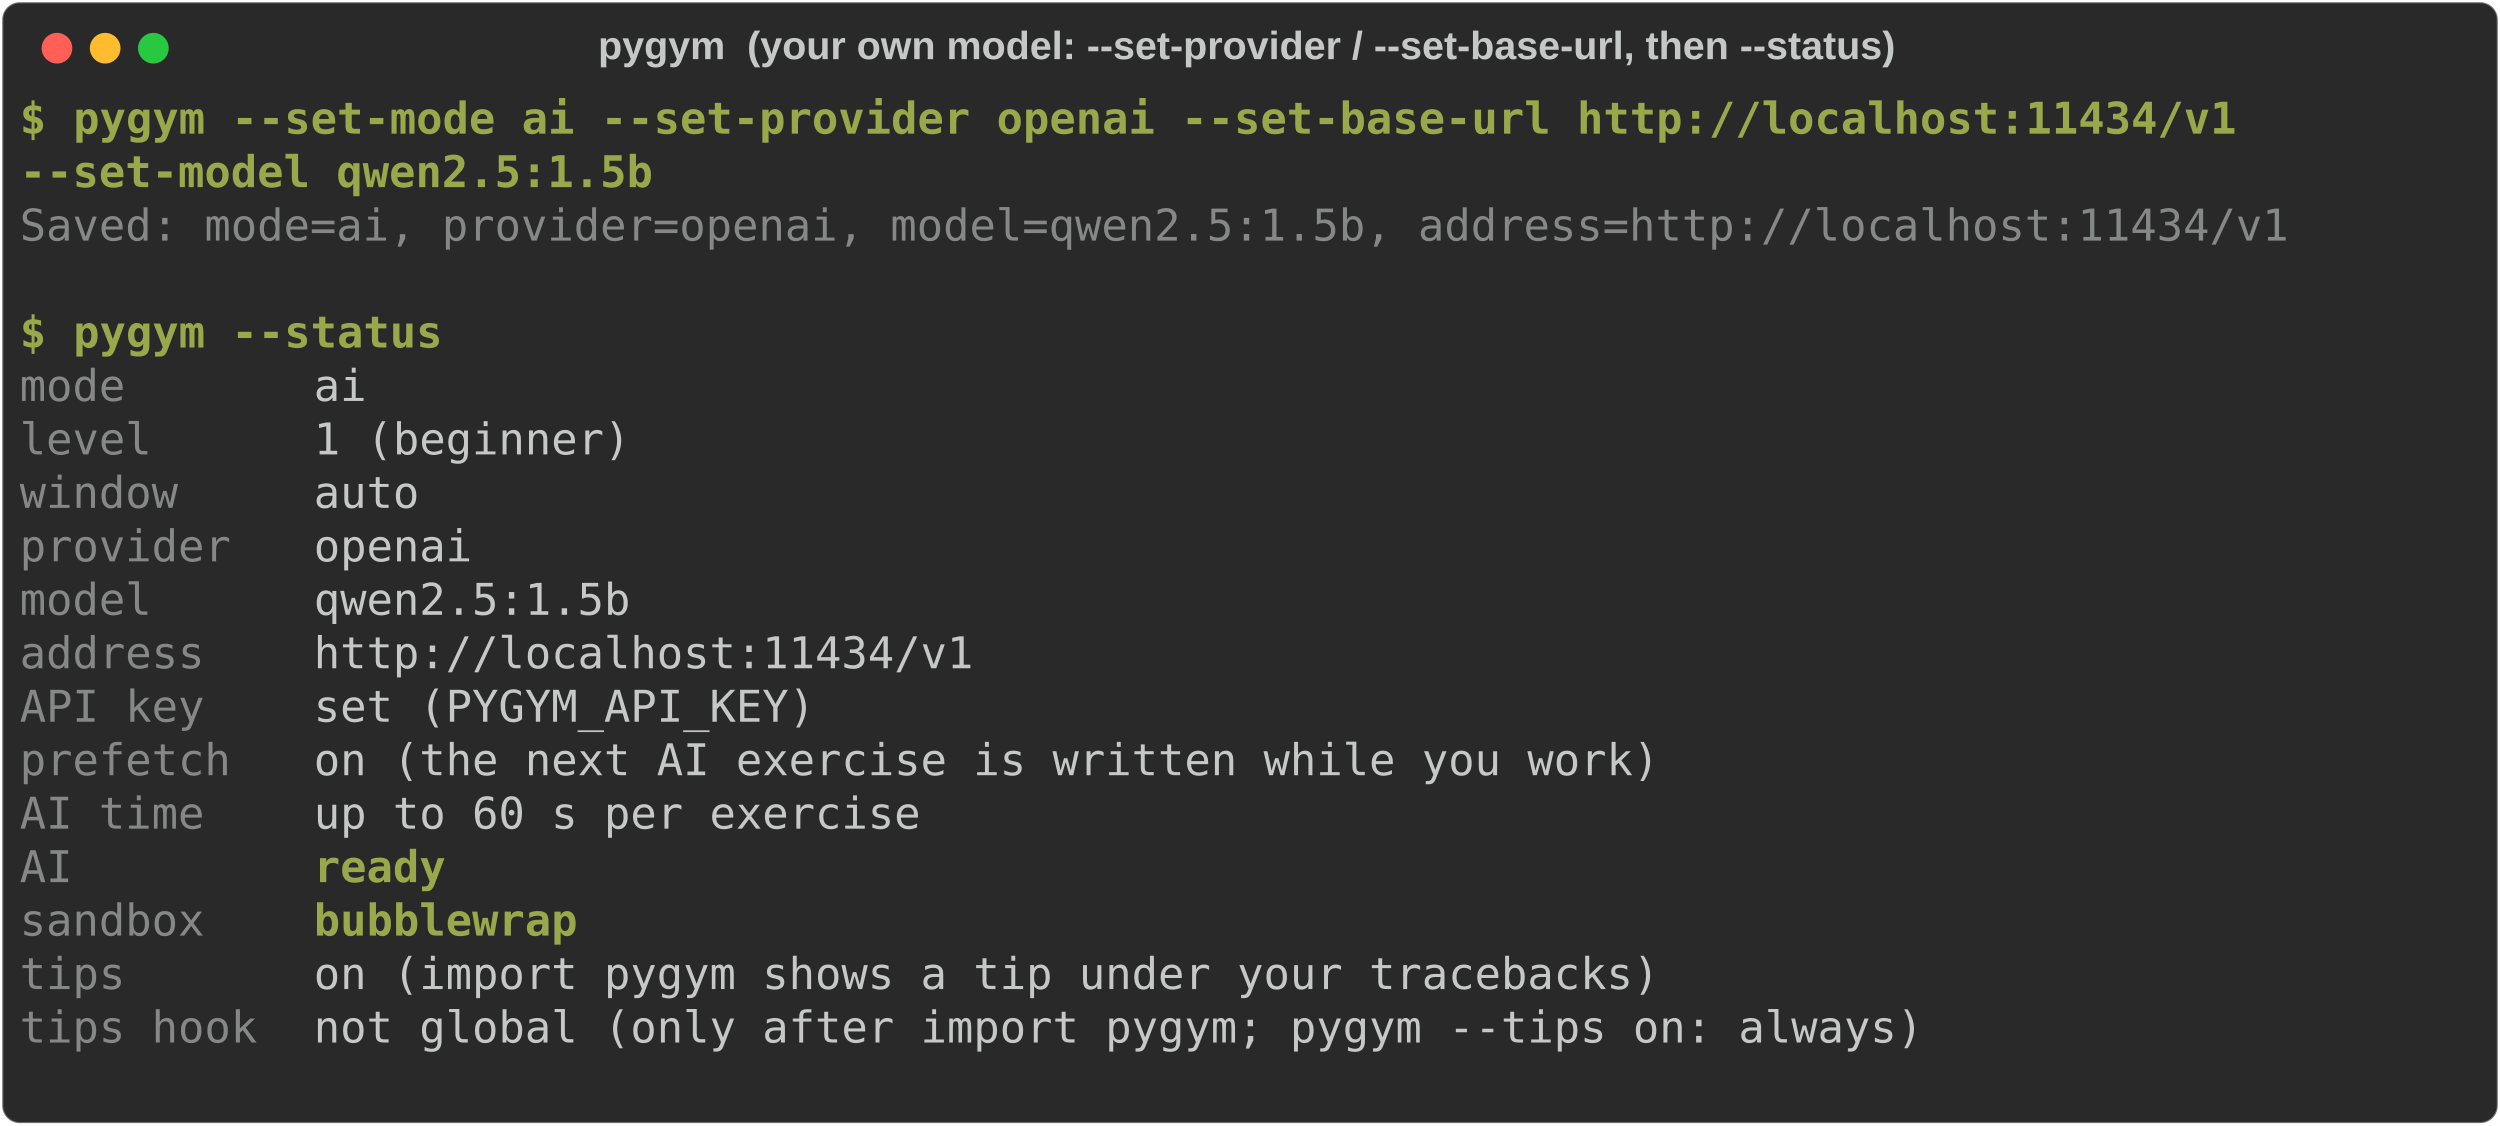
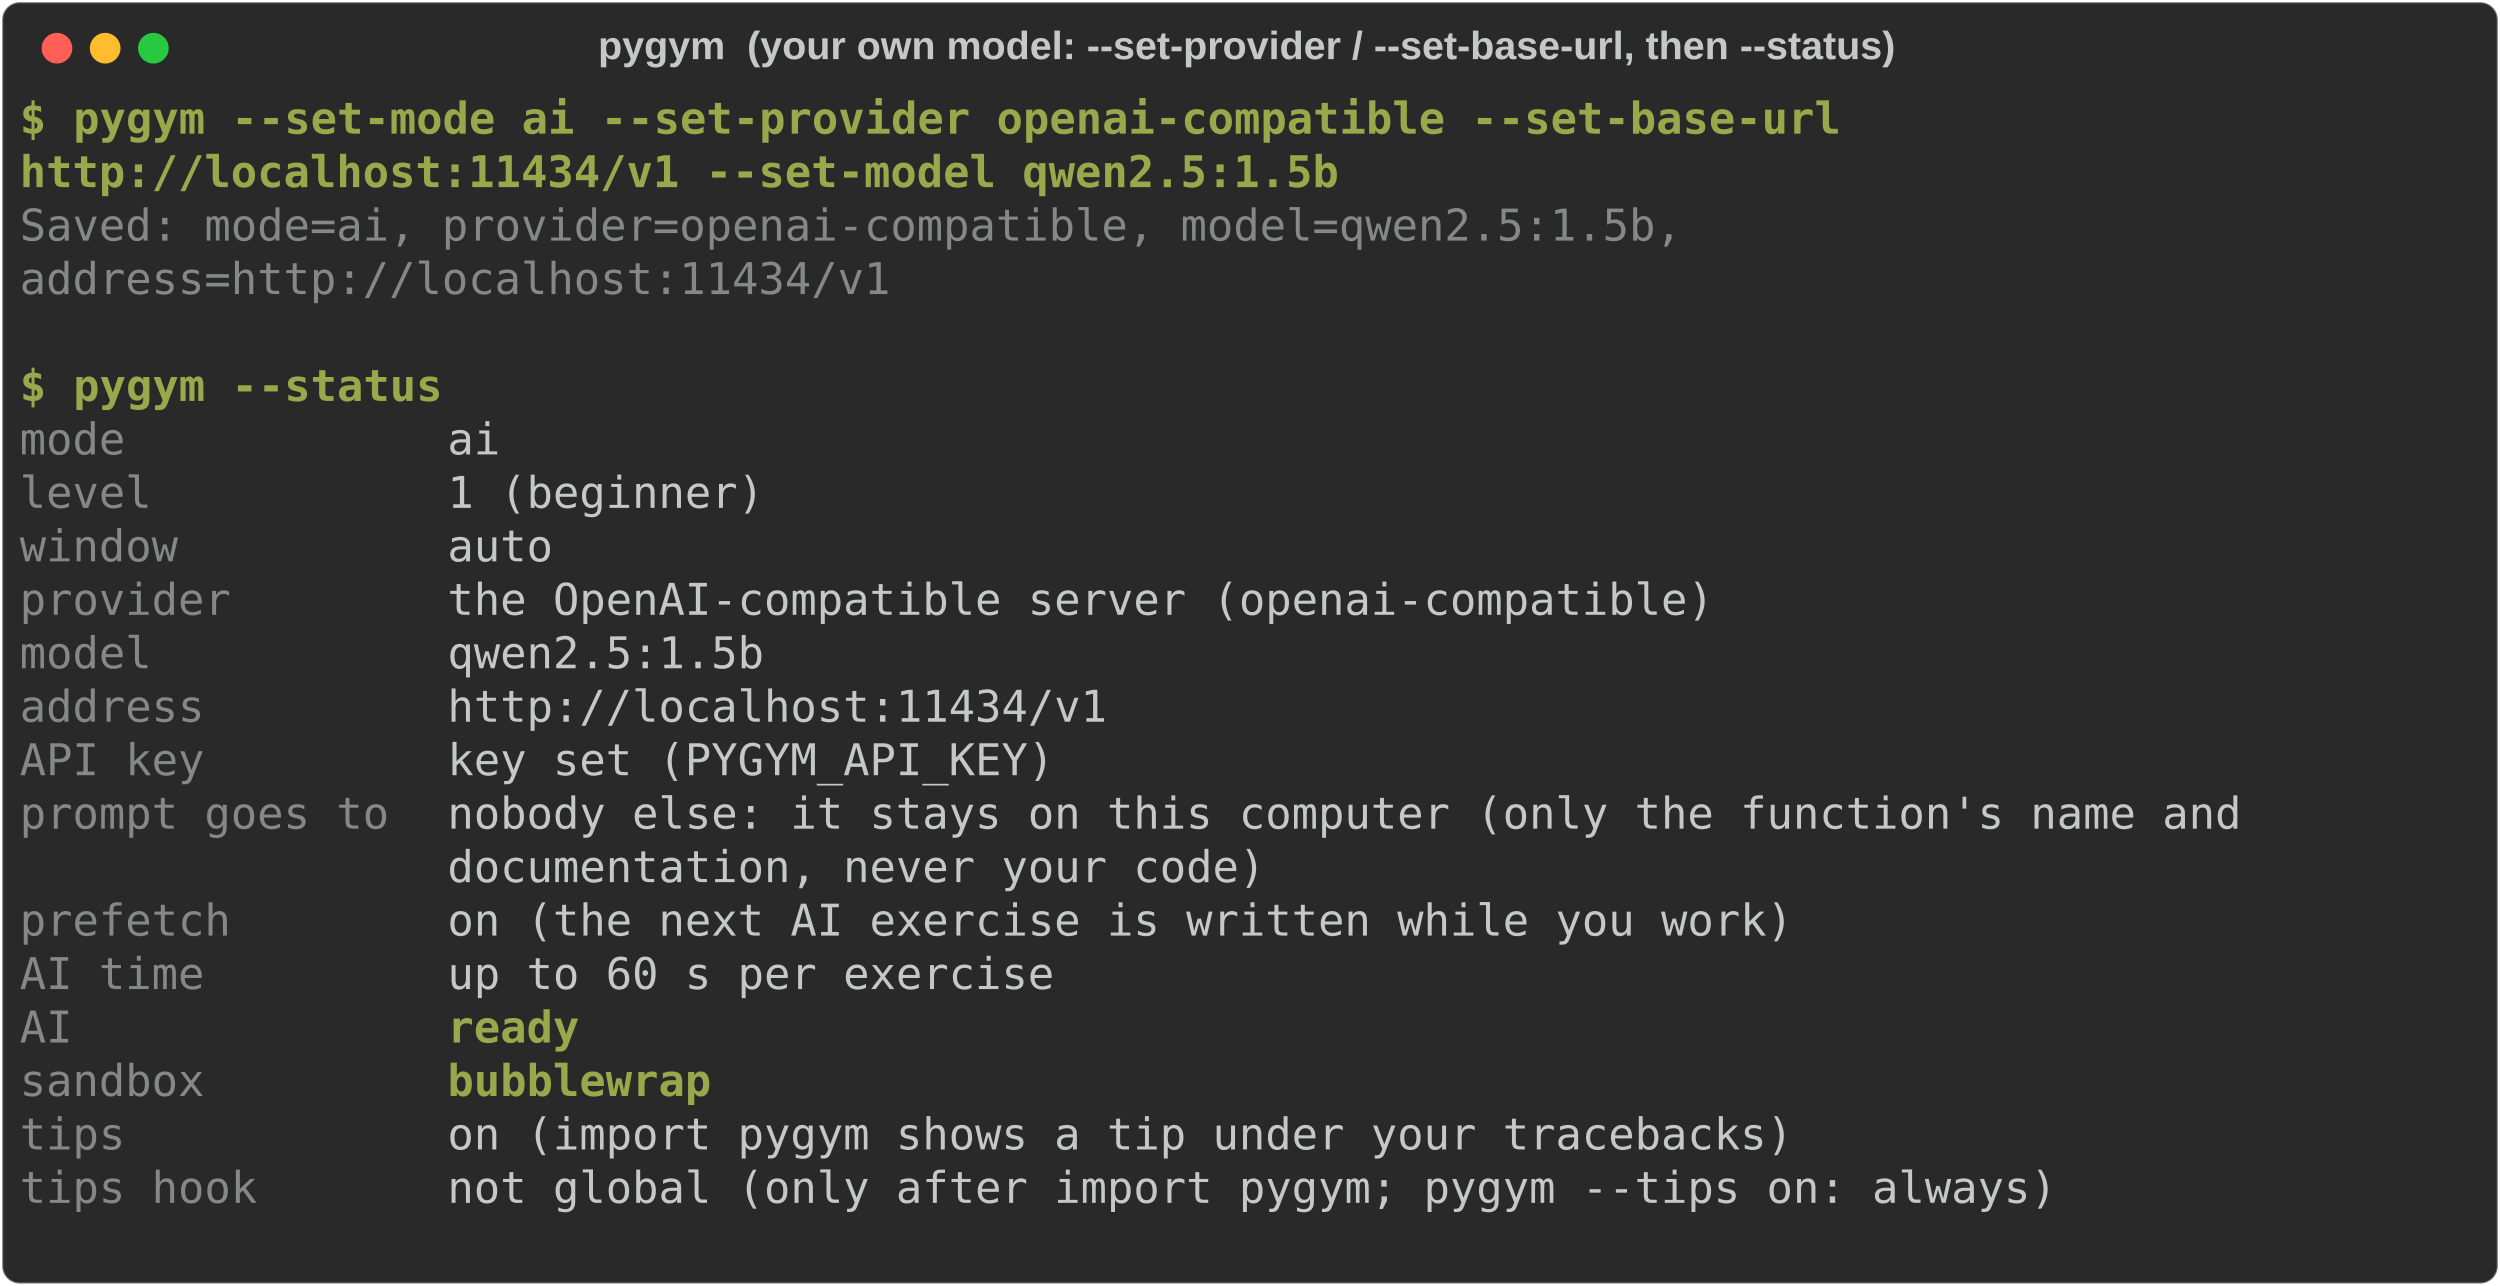
- <svg xmlns="http://www.w3.org/2000/svg" class="rich-terminal" viewBox="0 0 1141 513.6">
+ <svg xmlns="http://www.w3.org/2000/svg" class="rich-terminal" viewBox="0 0 1141 586.8">
  <style>

    @font-face {
        font-family: "Fira Code";
        src: local("FiraCode-Regular"),
                url("https://cdnjs.cloudflare.com/ajax/libs/firacode/6.2.0/woff2/FiraCode-Regular.woff2") format("woff2"),
                url("https://cdnjs.cloudflare.com/ajax/libs/firacode/6.2.0/woff/FiraCode-Regular.woff") format("woff");
        font-style: normal;
        font-weight: 400;
    }
    @font-face {
        font-family: "Fira Code";
        src: local("FiraCode-Bold"),
                url("https://cdnjs.cloudflare.com/ajax/libs/firacode/6.2.0/woff2/FiraCode-Bold.woff2") format("woff2"),
                url("https://cdnjs.cloudflare.com/ajax/libs/firacode/6.2.0/woff/FiraCode-Bold.woff") format("woff");
        font-style: bold;
        font-weight: 700;
    }

-     .terminal-1430541315-matrix {
+     .terminal-3659330397-matrix {
        font-family: Fira Code, monospace;
        font-size: 20px;
        line-height: 24.4px;
        font-variant-east-asian: full-width;
    }

-     .terminal-1430541315-title {
+     .terminal-3659330397-title {
        font-size: 18px;
        font-weight: bold;
        font-family: arial;
    }

-     .terminal-1430541315-r1 { fill: #98a84b;font-weight: bold }
- .terminal-1430541315-r2 { fill: #c5c8c6 }
- .terminal-1430541315-r3 { fill: #868887 }
+     .terminal-3659330397-r1 { fill: #98a84b;font-weight: bold }
+ .terminal-3659330397-r2 { fill: #c5c8c6 }
+ .terminal-3659330397-r3 { fill: #868887 }
    </style>
  <defs>
-     <clipPath id="terminal-1430541315-clip-terminal">
-       <rect x="0" y="0" width="1121.4" height="462.6" />
+     <clipPath id="terminal-3659330397-clip-terminal">
+       <rect x="0" y="0" width="1121.4" height="535.8" />
    </clipPath>
-     <clipPath id="terminal-1430541315-line-0">
+     <clipPath id="terminal-3659330397-line-0">
      <rect x="0" y="1.5" width="1122.4" height="24.65" />
    </clipPath>
-     <clipPath id="terminal-1430541315-line-1">
+     <clipPath id="terminal-3659330397-line-1">
      <rect x="0" y="25.9" width="1122.4" height="24.65" />
    </clipPath>
-     <clipPath id="terminal-1430541315-line-2">
+     <clipPath id="terminal-3659330397-line-2">
      <rect x="0" y="50.3" width="1122.4" height="24.65" />
    </clipPath>
-     <clipPath id="terminal-1430541315-line-3">
+     <clipPath id="terminal-3659330397-line-3">
      <rect x="0" y="74.7" width="1122.4" height="24.65" />
    </clipPath>
-     <clipPath id="terminal-1430541315-line-4">
+     <clipPath id="terminal-3659330397-line-4">
      <rect x="0" y="99.1" width="1122.4" height="24.65" />
    </clipPath>
-     <clipPath id="terminal-1430541315-line-5">
+     <clipPath id="terminal-3659330397-line-5">
      <rect x="0" y="123.5" width="1122.4" height="24.65" />
    </clipPath>
-     <clipPath id="terminal-1430541315-line-6">
+     <clipPath id="terminal-3659330397-line-6">
      <rect x="0" y="147.9" width="1122.4" height="24.65" />
    </clipPath>
-     <clipPath id="terminal-1430541315-line-7">
+     <clipPath id="terminal-3659330397-line-7">
      <rect x="0" y="172.3" width="1122.4" height="24.65" />
    </clipPath>
-     <clipPath id="terminal-1430541315-line-8">
+     <clipPath id="terminal-3659330397-line-8">
      <rect x="0" y="196.7" width="1122.4" height="24.65" />
    </clipPath>
-     <clipPath id="terminal-1430541315-line-9">
+     <clipPath id="terminal-3659330397-line-9">
      <rect x="0" y="221.1" width="1122.4" height="24.65" />
    </clipPath>
-     <clipPath id="terminal-1430541315-line-10">
+     <clipPath id="terminal-3659330397-line-10">
      <rect x="0" y="245.5" width="1122.4" height="24.65" />
    </clipPath>
-     <clipPath id="terminal-1430541315-line-11">
+     <clipPath id="terminal-3659330397-line-11">
      <rect x="0" y="269.9" width="1122.4" height="24.65" />
    </clipPath>
-     <clipPath id="terminal-1430541315-line-12">
+     <clipPath id="terminal-3659330397-line-12">
      <rect x="0" y="294.3" width="1122.4" height="24.65" />
    </clipPath>
-     <clipPath id="terminal-1430541315-line-13">
+     <clipPath id="terminal-3659330397-line-13">
      <rect x="0" y="318.7" width="1122.4" height="24.65" />
    </clipPath>
-     <clipPath id="terminal-1430541315-line-14">
+     <clipPath id="terminal-3659330397-line-14">
      <rect x="0" y="343.1" width="1122.4" height="24.65" />
    </clipPath>
-     <clipPath id="terminal-1430541315-line-15">
+     <clipPath id="terminal-3659330397-line-15">
      <rect x="0" y="367.5" width="1122.4" height="24.65" />
    </clipPath>
-     <clipPath id="terminal-1430541315-line-16">
+     <clipPath id="terminal-3659330397-line-16">
      <rect x="0" y="391.9" width="1122.4" height="24.65" />
    </clipPath>
-     <clipPath id="terminal-1430541315-line-17">
+     <clipPath id="terminal-3659330397-line-17">
      <rect x="0" y="416.3" width="1122.4" height="24.65" />
    </clipPath>
+     <clipPath id="terminal-3659330397-line-18">
+       <rect x="0" y="440.7" width="1122.4" height="24.65" />
+     </clipPath>
+     <clipPath id="terminal-3659330397-line-19">
+       <rect x="0" y="465.1" width="1122.4" height="24.65" />
+     </clipPath>
+     <clipPath id="terminal-3659330397-line-20">
+       <rect x="0" y="489.5" width="1122.4" height="24.65" />
+     </clipPath>
  </defs>
-   <rect fill="#292929" stroke="rgba(255,255,255,0.35)" stroke-width="1" x="1" y="1" width="1139" height="511.6" rx="8" />
-   <text class="terminal-1430541315-title" fill="#c5c8c6" text-anchor="middle" x="569" y="27">pygym  (your own model: --set-provider / --set-base-url, then --status)</text>
+   <rect fill="#292929" stroke="rgba(255,255,255,0.35)" stroke-width="1" x="1" y="1" width="1139" height="584.8" rx="8" />
+   <text class="terminal-3659330397-title" fill="#c5c8c6" text-anchor="middle" x="569" y="27">pygym  (your own model: --set-provider / --set-base-url, then --status)</text>
  <g transform="translate(26,22)">
    <circle cx="0" cy="0" r="7" fill="#ff5f57" />
    <circle cx="22" cy="0" r="7" fill="#febc2e" />
    <circle cx="44" cy="0" r="7" fill="#28c840" />
  </g>
-   <g transform="translate(9, 41)" clip-path="url(#terminal-1430541315-clip-terminal)">
-     <g class="terminal-1430541315-matrix">
-       <text class="terminal-1430541315-r1" x="0" y="20" textLength="24.4" clip-path="url(#terminal-1430541315-line-0)">$ </text>
-       <text class="terminal-1430541315-r1" x="24.4" y="20" textLength="1012.6" clip-path="url(#terminal-1430541315-line-0)">pygym --set-mode ai --set-provider openai --set-base-url http://localhost:11434/v1 </text>
-       <text class="terminal-1430541315-r2" x="1122.4" y="20" textLength="12.2" clip-path="url(#terminal-1430541315-line-0)">
+   <g transform="translate(9, 41)" clip-path="url(#terminal-3659330397-clip-terminal)">
+     <g class="terminal-3659330397-matrix">
+       <text class="terminal-3659330397-r1" x="0" y="20" textLength="24.4" clip-path="url(#terminal-3659330397-line-0)">$ </text>
+       <text class="terminal-3659330397-r1" x="24.4" y="20" textLength="829.6" clip-path="url(#terminal-3659330397-line-0)">pygym --set-mode ai --set-provider openai-compatible --set-base-url </text>
+       <text class="terminal-3659330397-r2" x="1122.4" y="20" textLength="12.2" clip-path="url(#terminal-3659330397-line-0)">
</text>
-       <text class="terminal-1430541315-r1" x="0" y="44.4" textLength="292.8" clip-path="url(#terminal-1430541315-line-1)">--set-model qwen2.5:1.5b</text>
-       <text class="terminal-1430541315-r2" x="1122.4" y="44.4" textLength="12.2" clip-path="url(#terminal-1430541315-line-1)">
+       <text class="terminal-3659330397-r1" x="0" y="44.4" textLength="610" clip-path="url(#terminal-3659330397-line-1)">http://localhost:11434/v1 --set-model qwen2.5:1.5b</text>
+       <text class="terminal-3659330397-r2" x="1122.4" y="44.4" textLength="12.2" clip-path="url(#terminal-3659330397-line-1)">
</text>
-       <text class="terminal-1430541315-r3" x="0" y="68.8" textLength="1049.2" clip-path="url(#terminal-1430541315-line-2)">Saved: mode=ai, provider=openai, model=qwen2.5:1.5b, address=http://localhost:11434/v1</text>
-       <text class="terminal-1430541315-r2" x="1122.4" y="68.8" textLength="12.2" clip-path="url(#terminal-1430541315-line-2)">
+       <text class="terminal-3659330397-r3" x="0" y="68.8" textLength="780.8" clip-path="url(#terminal-3659330397-line-2)">Saved: mode=ai, provider=openai-compatible, model=qwen2.5:1.5b, </text>
+       <text class="terminal-3659330397-r2" x="1122.4" y="68.8" textLength="12.2" clip-path="url(#terminal-3659330397-line-2)">
</text>
-       <text class="terminal-1430541315-r2" x="1122.4" y="93.2" textLength="12.2" clip-path="url(#terminal-1430541315-line-3)">
+       <text class="terminal-3659330397-r3" x="0" y="93.2" textLength="402.6" clip-path="url(#terminal-3659330397-line-3)">address=http://localhost:11434/v1</text>
+       <text class="terminal-3659330397-r2" x="1122.4" y="93.2" textLength="12.2" clip-path="url(#terminal-3659330397-line-3)">
</text>
-       <text class="terminal-1430541315-r1" x="0" y="117.6" textLength="24.4" clip-path="url(#terminal-1430541315-line-4)">$ </text>
-       <text class="terminal-1430541315-r1" x="24.4" y="117.6" textLength="170.8" clip-path="url(#terminal-1430541315-line-4)">pygym --status</text>
-       <text class="terminal-1430541315-r2" x="1122.4" y="117.6" textLength="12.2" clip-path="url(#terminal-1430541315-line-4)">
+       <text class="terminal-3659330397-r2" x="1122.4" y="117.6" textLength="12.2" clip-path="url(#terminal-3659330397-line-4)">
</text>
-       <text class="terminal-1430541315-r3" x="0" y="142" textLength="109.8" clip-path="url(#terminal-1430541315-line-5)">mode     </text>
-       <text class="terminal-1430541315-r2" x="134.2" y="142" textLength="744.2" clip-path="url(#terminal-1430541315-line-5)">ai                                                           </text>
-       <text class="terminal-1430541315-r2" x="1122.4" y="142" textLength="12.2" clip-path="url(#terminal-1430541315-line-5)">
+       <text class="terminal-3659330397-r1" x="0" y="142" textLength="24.4" clip-path="url(#terminal-3659330397-line-5)">$ </text>
+       <text class="terminal-3659330397-r1" x="24.4" y="142" textLength="170.8" clip-path="url(#terminal-3659330397-line-5)">pygym --status</text>
+       <text class="terminal-3659330397-r2" x="1122.4" y="142" textLength="12.2" clip-path="url(#terminal-3659330397-line-5)">
</text>
-       <text class="terminal-1430541315-r3" x="0" y="166.4" textLength="109.8" clip-path="url(#terminal-1430541315-line-6)">level    </text>
-       <text class="terminal-1430541315-r2" x="134.2" y="166.4" textLength="744.2" clip-path="url(#terminal-1430541315-line-6)">1 (beginner)                                                 </text>
-       <text class="terminal-1430541315-r2" x="1122.4" y="166.4" textLength="12.2" clip-path="url(#terminal-1430541315-line-6)">
+       <text class="terminal-3659330397-r3" x="0" y="166.4" textLength="170.8" clip-path="url(#terminal-3659330397-line-6)">mode          </text>
+       <text class="terminal-3659330397-r2" x="195.2" y="166.4" textLength="927.2" clip-path="url(#terminal-3659330397-line-6)">ai                                                                          </text>
+       <text class="terminal-3659330397-r2" x="1122.4" y="166.4" textLength="12.2" clip-path="url(#terminal-3659330397-line-6)">
</text>
-       <text class="terminal-1430541315-r3" x="0" y="190.8" textLength="109.8" clip-path="url(#terminal-1430541315-line-7)">window   </text>
-       <text class="terminal-1430541315-r2" x="134.2" y="190.8" textLength="744.2" clip-path="url(#terminal-1430541315-line-7)">auto                                                         </text>
-       <text class="terminal-1430541315-r2" x="1122.4" y="190.8" textLength="12.2" clip-path="url(#terminal-1430541315-line-7)">
+       <text class="terminal-3659330397-r3" x="0" y="190.8" textLength="170.8" clip-path="url(#terminal-3659330397-line-7)">level         </text>
+       <text class="terminal-3659330397-r2" x="195.2" y="190.8" textLength="927.2" clip-path="url(#terminal-3659330397-line-7)">1 (beginner)                                                                </text>
+       <text class="terminal-3659330397-r2" x="1122.4" y="190.8" textLength="12.2" clip-path="url(#terminal-3659330397-line-7)">
</text>
-       <text class="terminal-1430541315-r3" x="0" y="215.2" textLength="109.8" clip-path="url(#terminal-1430541315-line-8)">provider </text>
-       <text class="terminal-1430541315-r2" x="134.2" y="215.2" textLength="744.2" clip-path="url(#terminal-1430541315-line-8)">openai                                                       </text>
-       <text class="terminal-1430541315-r2" x="1122.4" y="215.2" textLength="12.2" clip-path="url(#terminal-1430541315-line-8)">
+       <text class="terminal-3659330397-r3" x="0" y="215.2" textLength="170.8" clip-path="url(#terminal-3659330397-line-8)">window        </text>
+       <text class="terminal-3659330397-r2" x="195.2" y="215.2" textLength="927.2" clip-path="url(#terminal-3659330397-line-8)">auto                                                                        </text>
+       <text class="terminal-3659330397-r2" x="1122.4" y="215.2" textLength="12.2" clip-path="url(#terminal-3659330397-line-8)">
</text>
-       <text class="terminal-1430541315-r3" x="0" y="239.6" textLength="109.8" clip-path="url(#terminal-1430541315-line-9)">model    </text>
-       <text class="terminal-1430541315-r2" x="134.2" y="239.6" textLength="744.2" clip-path="url(#terminal-1430541315-line-9)">qwen2.5:1.5b                                                 </text>
-       <text class="terminal-1430541315-r2" x="1122.4" y="239.6" textLength="12.2" clip-path="url(#terminal-1430541315-line-9)">
+       <text class="terminal-3659330397-r3" x="0" y="239.6" textLength="170.8" clip-path="url(#terminal-3659330397-line-9)">provider      </text>
+       <text class="terminal-3659330397-r2" x="195.2" y="239.6" textLength="927.2" clip-path="url(#terminal-3659330397-line-9)">the OpenAI-compatible server (openai-compatible)                            </text>
+       <text class="terminal-3659330397-r2" x="1122.4" y="239.6" textLength="12.2" clip-path="url(#terminal-3659330397-line-9)">
</text>
-       <text class="terminal-1430541315-r3" x="0" y="264" textLength="109.8" clip-path="url(#terminal-1430541315-line-10)">address  </text>
-       <text class="terminal-1430541315-r2" x="134.2" y="264" textLength="744.2" clip-path="url(#terminal-1430541315-line-10)">http://localhost:11434/v1                                    </text>
-       <text class="terminal-1430541315-r2" x="1122.4" y="264" textLength="12.2" clip-path="url(#terminal-1430541315-line-10)">
+       <text class="terminal-3659330397-r3" x="0" y="264" textLength="170.8" clip-path="url(#terminal-3659330397-line-10)">model         </text>
+       <text class="terminal-3659330397-r2" x="195.2" y="264" textLength="927.2" clip-path="url(#terminal-3659330397-line-10)">qwen2.5:1.5b                                                                </text>
+       <text class="terminal-3659330397-r2" x="1122.4" y="264" textLength="12.2" clip-path="url(#terminal-3659330397-line-10)">
</text>
-       <text class="terminal-1430541315-r3" x="0" y="288.4" textLength="109.8" clip-path="url(#terminal-1430541315-line-11)">API key  </text>
-       <text class="terminal-1430541315-r2" x="134.2" y="288.4" textLength="744.2" clip-path="url(#terminal-1430541315-line-11)">set (PYGYM_API_KEY)                                          </text>
-       <text class="terminal-1430541315-r2" x="1122.4" y="288.4" textLength="12.2" clip-path="url(#terminal-1430541315-line-11)">
+       <text class="terminal-3659330397-r3" x="0" y="288.4" textLength="170.8" clip-path="url(#terminal-3659330397-line-11)">address       </text>
+       <text class="terminal-3659330397-r2" x="195.2" y="288.4" textLength="927.2" clip-path="url(#terminal-3659330397-line-11)">http://localhost:11434/v1                                                   </text>
+       <text class="terminal-3659330397-r2" x="1122.4" y="288.4" textLength="12.2" clip-path="url(#terminal-3659330397-line-11)">
</text>
-       <text class="terminal-1430541315-r3" x="0" y="312.8" textLength="109.8" clip-path="url(#terminal-1430541315-line-12)">prefetch </text>
-       <text class="terminal-1430541315-r2" x="134.2" y="312.8" textLength="744.2" clip-path="url(#terminal-1430541315-line-12)">on (the next AI exercise is written while you work)          </text>
-       <text class="terminal-1430541315-r2" x="1122.4" y="312.8" textLength="12.2" clip-path="url(#terminal-1430541315-line-12)">
+       <text class="terminal-3659330397-r3" x="0" y="312.8" textLength="170.8" clip-path="url(#terminal-3659330397-line-12)">API key       </text>
+       <text class="terminal-3659330397-r2" x="195.2" y="312.8" textLength="927.2" clip-path="url(#terminal-3659330397-line-12)">key set (PYGYM_API_KEY)                                                     </text>
+       <text class="terminal-3659330397-r2" x="1122.4" y="312.8" textLength="12.2" clip-path="url(#terminal-3659330397-line-12)">
</text>
-       <text class="terminal-1430541315-r3" x="0" y="337.2" textLength="109.8" clip-path="url(#terminal-1430541315-line-13)">AI time  </text>
-       <text class="terminal-1430541315-r2" x="134.2" y="337.2" textLength="744.2" clip-path="url(#terminal-1430541315-line-13)">up to 60 s per exercise                                      </text>
-       <text class="terminal-1430541315-r2" x="1122.4" y="337.2" textLength="12.2" clip-path="url(#terminal-1430541315-line-13)">
+       <text class="terminal-3659330397-r3" x="0" y="337.2" textLength="170.8" clip-path="url(#terminal-3659330397-line-13)">prompt goes to</text>
+       <text class="terminal-3659330397-r2" x="195.2" y="337.2" textLength="927.2" clip-path="url(#terminal-3659330397-line-13)">nobody else: it stays on this computer (only the function's name and        </text>
+       <text class="terminal-3659330397-r2" x="1122.4" y="337.2" textLength="12.2" clip-path="url(#terminal-3659330397-line-13)">
</text>
-       <text class="terminal-1430541315-r3" x="0" y="361.6" textLength="109.8" clip-path="url(#terminal-1430541315-line-14)">AI       </text>
-       <text class="terminal-1430541315-r1" x="134.2" y="361.6" textLength="744.2" clip-path="url(#terminal-1430541315-line-14)">ready                                                        </text>
-       <text class="terminal-1430541315-r2" x="1122.4" y="361.6" textLength="12.2" clip-path="url(#terminal-1430541315-line-14)">
+       <text class="terminal-3659330397-r2" x="195.2" y="361.6" textLength="927.2" clip-path="url(#terminal-3659330397-line-14)">documentation, never your code)                                             </text>
+       <text class="terminal-3659330397-r2" x="1122.4" y="361.6" textLength="12.2" clip-path="url(#terminal-3659330397-line-14)">
</text>
-       <text class="terminal-1430541315-r3" x="0" y="386" textLength="109.8" clip-path="url(#terminal-1430541315-line-15)">sandbox  </text>
-       <text class="terminal-1430541315-r1" x="134.2" y="386" textLength="744.2" clip-path="url(#terminal-1430541315-line-15)">bubblewrap                                                   </text>
-       <text class="terminal-1430541315-r2" x="1122.4" y="386" textLength="12.2" clip-path="url(#terminal-1430541315-line-15)">
+       <text class="terminal-3659330397-r3" x="0" y="386" textLength="170.8" clip-path="url(#terminal-3659330397-line-15)">prefetch      </text>
+       <text class="terminal-3659330397-r2" x="195.2" y="386" textLength="927.2" clip-path="url(#terminal-3659330397-line-15)">on (the next AI exercise is written while you work)                         </text>
+       <text class="terminal-3659330397-r2" x="1122.4" y="386" textLength="12.2" clip-path="url(#terminal-3659330397-line-15)">
</text>
-       <text class="terminal-1430541315-r3" x="0" y="410.4" textLength="109.8" clip-path="url(#terminal-1430541315-line-16)">tips     </text>
-       <text class="terminal-1430541315-r2" x="134.2" y="410.4" textLength="744.2" clip-path="url(#terminal-1430541315-line-16)">on (import pygym shows a tip under your tracebacks)          </text>
-       <text class="terminal-1430541315-r2" x="1122.4" y="410.4" textLength="12.2" clip-path="url(#terminal-1430541315-line-16)">
+       <text class="terminal-3659330397-r3" x="0" y="410.4" textLength="170.8" clip-path="url(#terminal-3659330397-line-16)">AI time       </text>
+       <text class="terminal-3659330397-r2" x="195.2" y="410.4" textLength="927.2" clip-path="url(#terminal-3659330397-line-16)">up to 60 s per exercise                                                     </text>
+       <text class="terminal-3659330397-r2" x="1122.4" y="410.4" textLength="12.2" clip-path="url(#terminal-3659330397-line-16)">
</text>
-       <text class="terminal-1430541315-r3" x="0" y="434.8" textLength="109.8" clip-path="url(#terminal-1430541315-line-17)">tips hook</text>
-       <text class="terminal-1430541315-r2" x="134.2" y="434.8" textLength="744.2" clip-path="url(#terminal-1430541315-line-17)">not global (only after import pygym; pygym --tips on: always)</text>
-       <text class="terminal-1430541315-r2" x="1122.4" y="434.8" textLength="12.2" clip-path="url(#terminal-1430541315-line-17)">
+       <text class="terminal-3659330397-r3" x="0" y="434.8" textLength="170.8" clip-path="url(#terminal-3659330397-line-17)">AI            </text>
+       <text class="terminal-3659330397-r1" x="195.2" y="434.8" textLength="927.2" clip-path="url(#terminal-3659330397-line-17)">ready                                                                       </text>
+       <text class="terminal-3659330397-r2" x="1122.4" y="434.8" textLength="12.2" clip-path="url(#terminal-3659330397-line-17)">
</text>
-       <text class="terminal-1430541315-r2" x="1122.4" y="459.2" textLength="12.2" clip-path="url(#terminal-1430541315-line-18)">
+       <text class="terminal-3659330397-r3" x="0" y="459.2" textLength="170.8" clip-path="url(#terminal-3659330397-line-18)">sandbox       </text>
+       <text class="terminal-3659330397-r1" x="195.2" y="459.2" textLength="927.2" clip-path="url(#terminal-3659330397-line-18)">bubblewrap                                                                  </text>
+       <text class="terminal-3659330397-r2" x="1122.4" y="459.2" textLength="12.2" clip-path="url(#terminal-3659330397-line-18)">
+ </text>
+       <text class="terminal-3659330397-r3" x="0" y="483.6" textLength="170.8" clip-path="url(#terminal-3659330397-line-19)">tips          </text>
+       <text class="terminal-3659330397-r2" x="195.2" y="483.6" textLength="927.2" clip-path="url(#terminal-3659330397-line-19)">on (import pygym shows a tip under your tracebacks)                         </text>
+       <text class="terminal-3659330397-r2" x="1122.4" y="483.6" textLength="12.2" clip-path="url(#terminal-3659330397-line-19)">
+ </text>
+       <text class="terminal-3659330397-r3" x="0" y="508" textLength="170.8" clip-path="url(#terminal-3659330397-line-20)">tips hook     </text>
+       <text class="terminal-3659330397-r2" x="195.2" y="508" textLength="927.2" clip-path="url(#terminal-3659330397-line-20)">not global (only after import pygym; pygym --tips on: always)               </text>
+       <text class="terminal-3659330397-r2" x="1122.4" y="508" textLength="12.2" clip-path="url(#terminal-3659330397-line-20)">
+ </text>
+       <text class="terminal-3659330397-r2" x="1122.4" y="532.4" textLength="12.2" clip-path="url(#terminal-3659330397-line-21)">
</text>
    </g>
  </g>
</svg>
